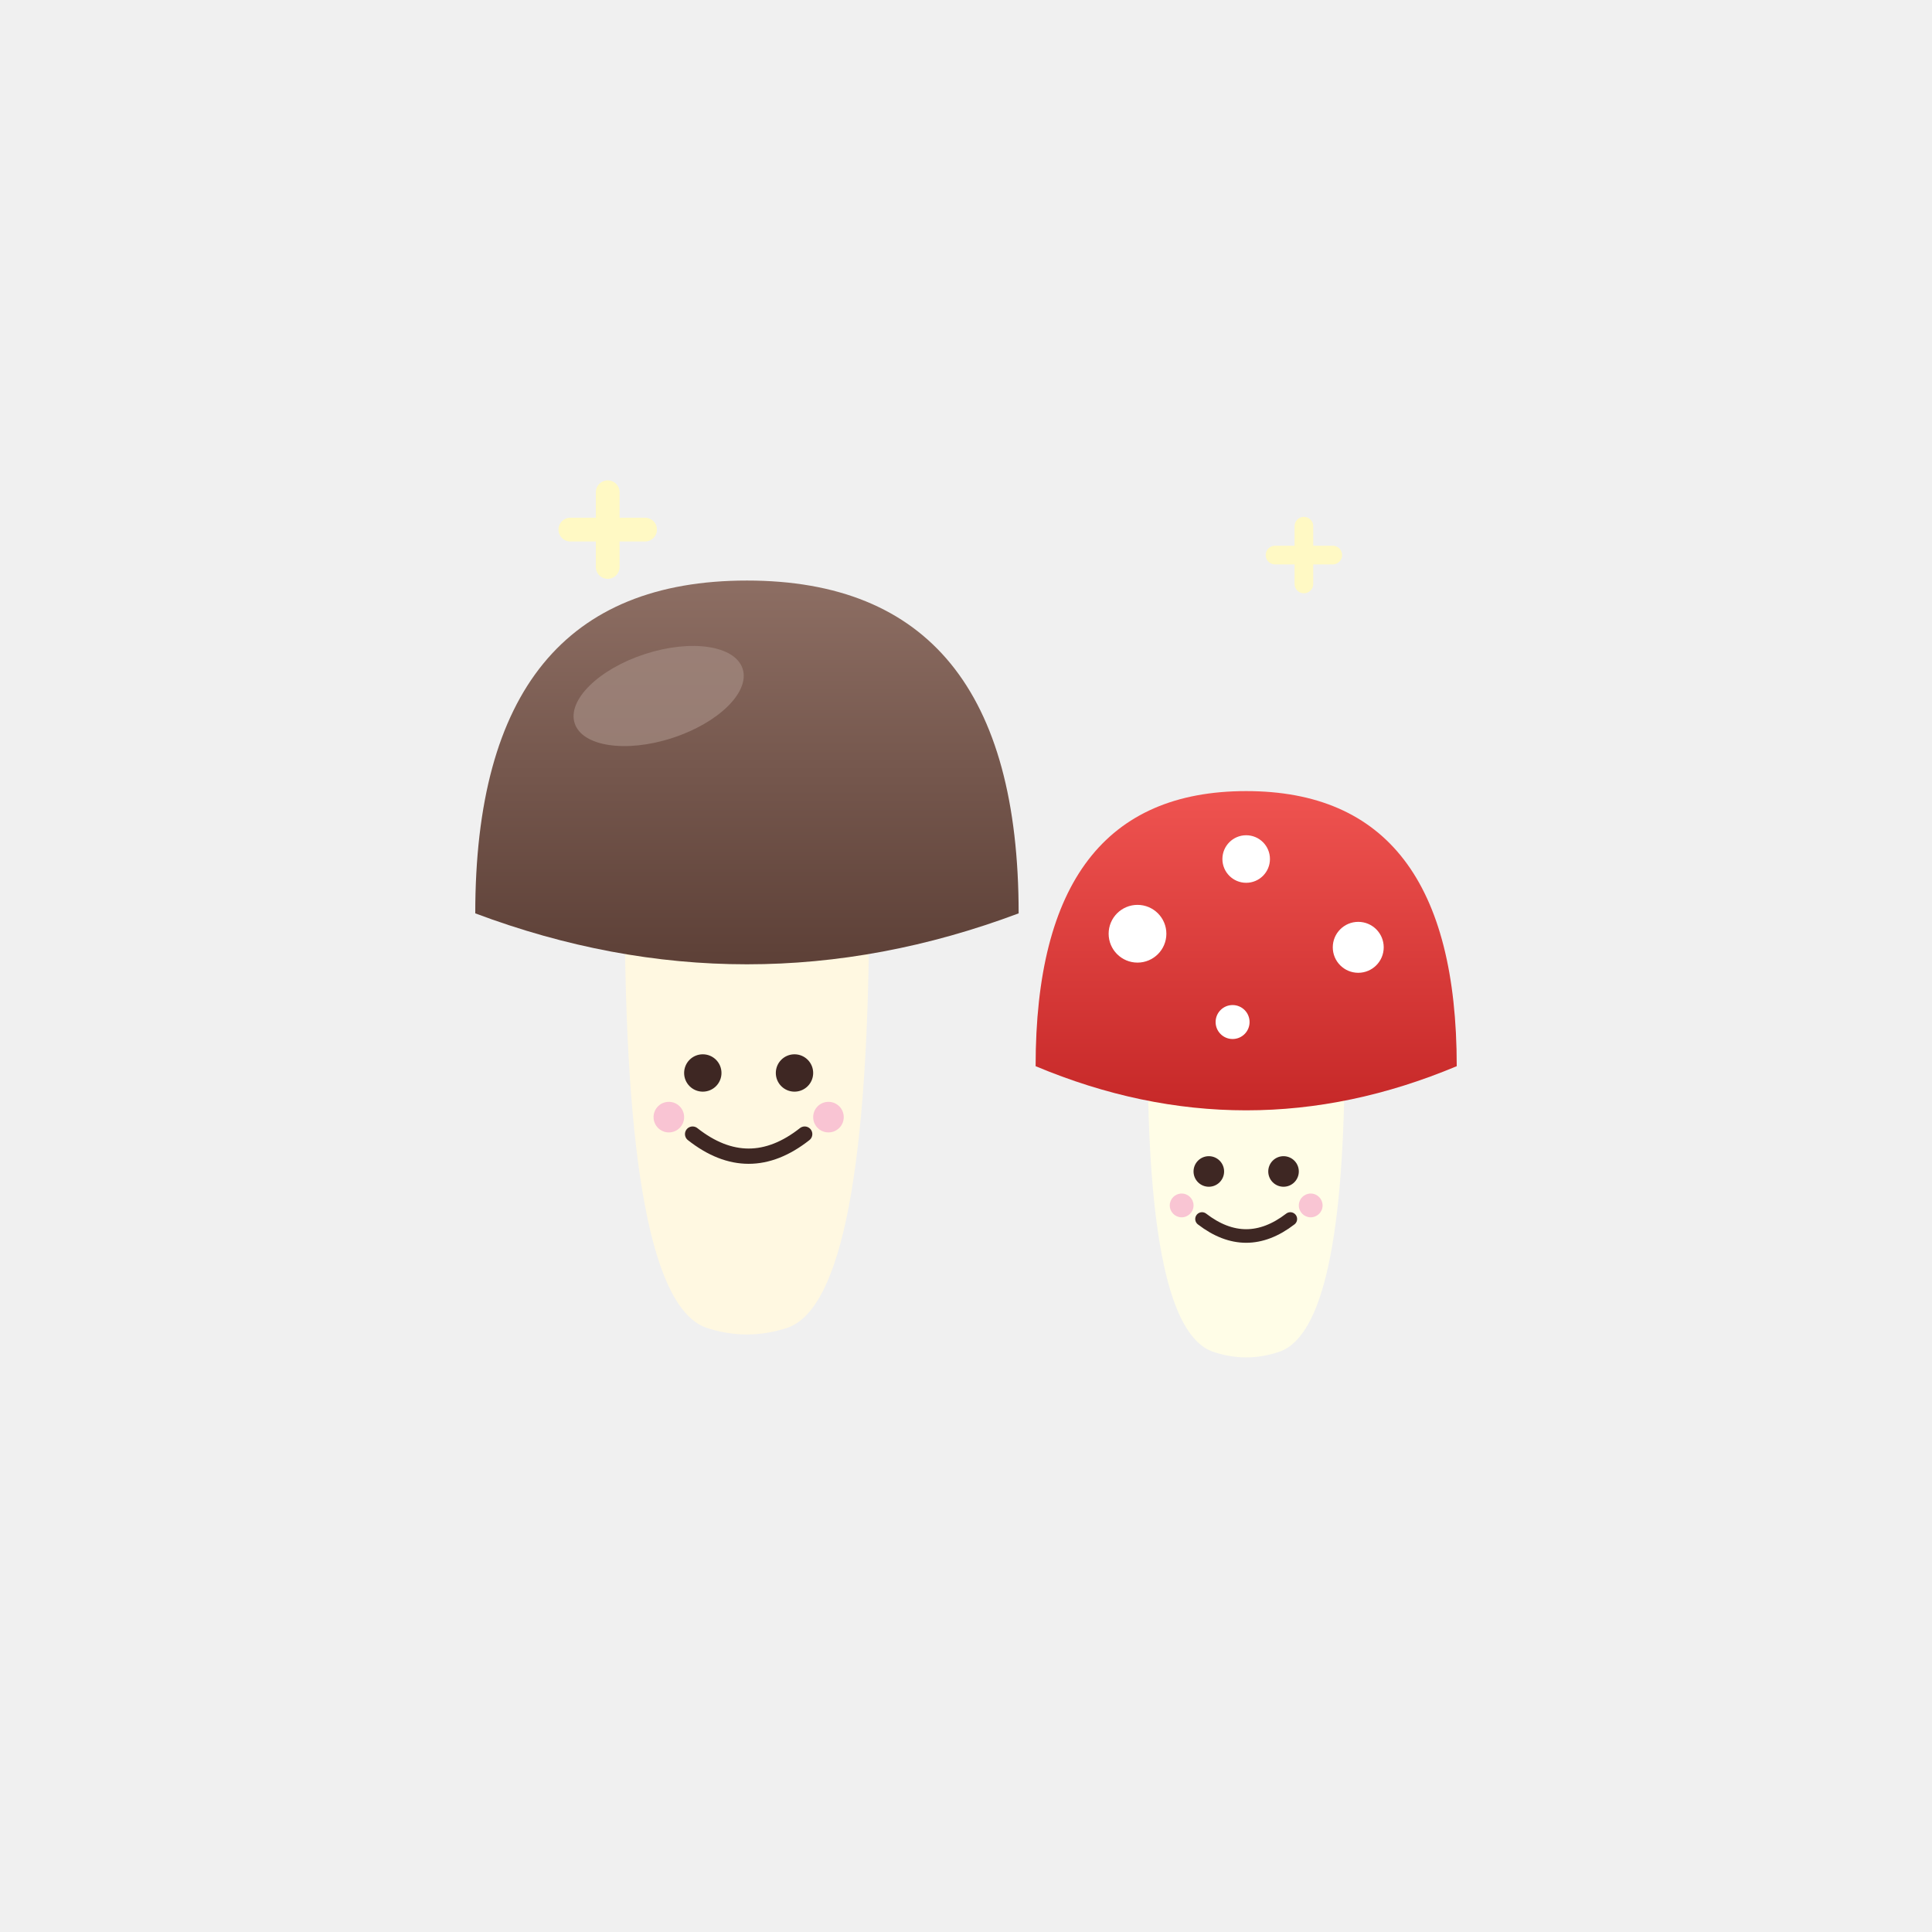
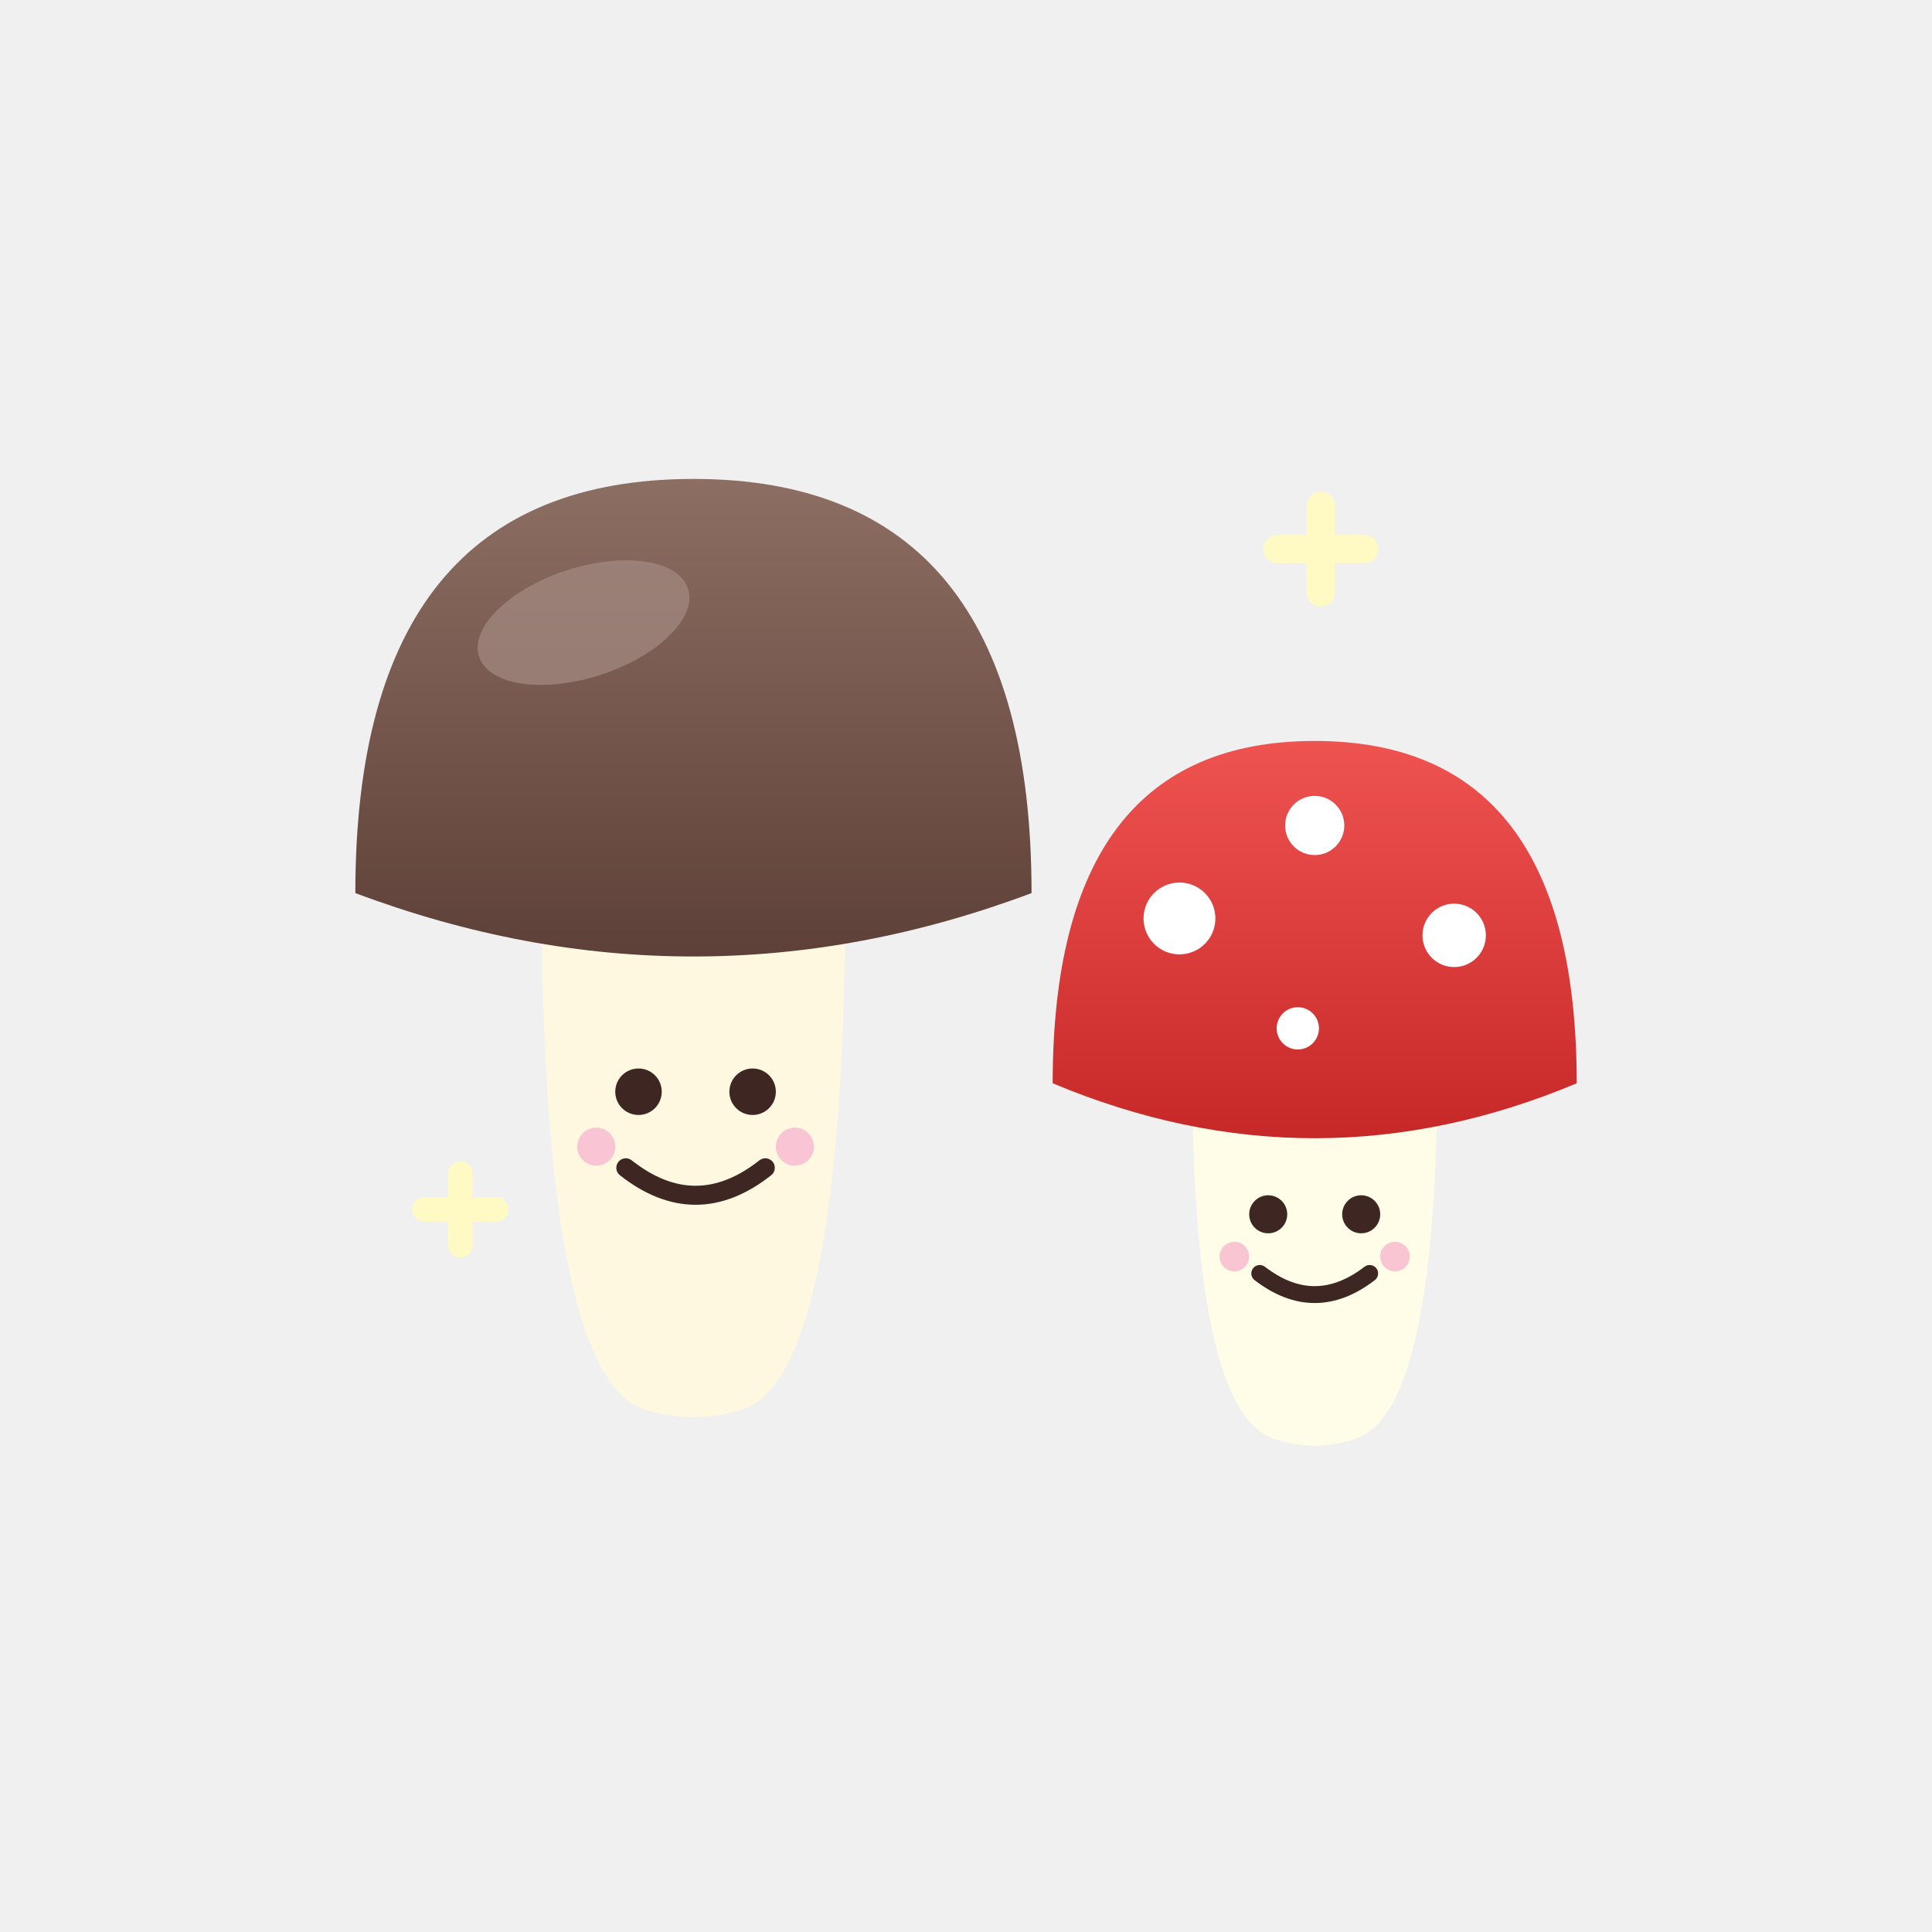
<svg xmlns="http://www.w3.org/2000/svg" width="1024" height="1024" viewBox="0 0 1024 1024">
-   <g transform="translate(52.1 -99.1) scale(0.90)">
-     <defs>
-       <linearGradient id="cap1" x1="0" y1="0" x2="0" y2="1">
-         <stop offset="0" stop-color="#8D6E63" />
-         <stop offset="1" stop-color="#5D4037" />
-       </linearGradient>
-       <linearGradient id="cap2" x1="0" y1="0" x2="0" y2="1">
-         <stop offset="0" stop-color="#EF5350" />
-         <stop offset="1" stop-color="#C62828" />
-       </linearGradient>
-     </defs>
-     <path d="M 300 400 l 0 44 M 278 422 l 44 0" stroke="#FFF9C4" stroke-width="14" stroke-linecap="round" />
-     <path d="M 710 420 l 0 34 M 693 437 l 34 0" stroke="#FFF9C4" stroke-width="11" stroke-linecap="round" />
+   <defs>
+     <linearGradient id="cap1" x1="0" y1="0" x2="0" y2="1">
+       <stop offset="0" stop-color="#8D6E63" />
+       <stop offset="1" stop-color="#5D4037" />
+     </linearGradient>
+     <linearGradient id="cap2" x1="0" y1="0" x2="0" y2="1">
+       <stop offset="0" stop-color="#EF5350" />
+       <stop offset="1" stop-color="#C62828" />
+     </linearGradient>
+   </defs>
+   <path d="M 700 268 l 0 46 M 677 291 l 46 0" stroke="#FFF9C4" stroke-width="15" stroke-linecap="round" />
+   <path d="M 244 622 l 0 38 M 225 641 l 38 0" stroke="#FFF9C4" stroke-width="13" stroke-linecap="round" />
+   <g transform="translate(-60.3 -252.4) scale(1.12)">
    <g>
      <path d="M 310 640 Q 310 875 358 892 Q 382 900 406 892 Q 454 875 454 640 Z" fill="#FFF8E1" />
      <path d="M 222 648 Q 222 452 382 452 Q 542 452 542 648 Q 462 678 382 678 Q 302 678 222 648 Z" fill="url(#cap1)" />
      <ellipse cx="330" cy="520" rx="52" ry="26" fill="#A1887F" opacity="0.75" transform="rotate(-18 330 520)" />
      <circle cx="356" cy="742" r="11" fill="#3E2723" />
      <circle cx="410" cy="742" r="11" fill="#3E2723" />
      <path d="M 350 778 Q 383 804 416 778" stroke="#3E2723" stroke-width="9" stroke-linecap="round" fill="none" />
      <circle cx="336" cy="768" r="9" fill="#F8BBD0" opacity="0.85" />
      <circle cx="430" cy="768" r="9" fill="#F8BBD0" opacity="0.85" />
    </g>
    <g>
      <path d="M 618 730 Q 618 892 656 906 Q 676 913 696 906 Q 734 892 734 730 Z" fill="#FFFDE7" />
      <path d="M 552 738 Q 552 576 676 576 Q 800 576 800 738 Q 738 764 676 764 Q 614 764 552 738 Z" fill="url(#cap2)" />
      <circle cx="612" cy="660" r="17" fill="#FFFFFF" />
      <circle cx="676" cy="616" r="14" fill="#FFFFFF" />
      <circle cx="742" cy="668" r="15" fill="#FFFFFF" />
      <circle cx="668" cy="712" r="10" fill="#FFFFFF" />
      <circle cx="654" cy="800" r="9" fill="#3E2723" />
      <circle cx="698" cy="800" r="9" fill="#3E2723" />
      <path d="M 650 828 Q 676 848 702 828" stroke="#3E2723" stroke-width="8" stroke-linecap="round" fill="none" />
      <circle cx="638" cy="820" r="7" fill="#F8BBD0" opacity="0.85" />
      <circle cx="714" cy="820" r="7" fill="#F8BBD0" opacity="0.85" />
    </g>
  </g>
</svg>
